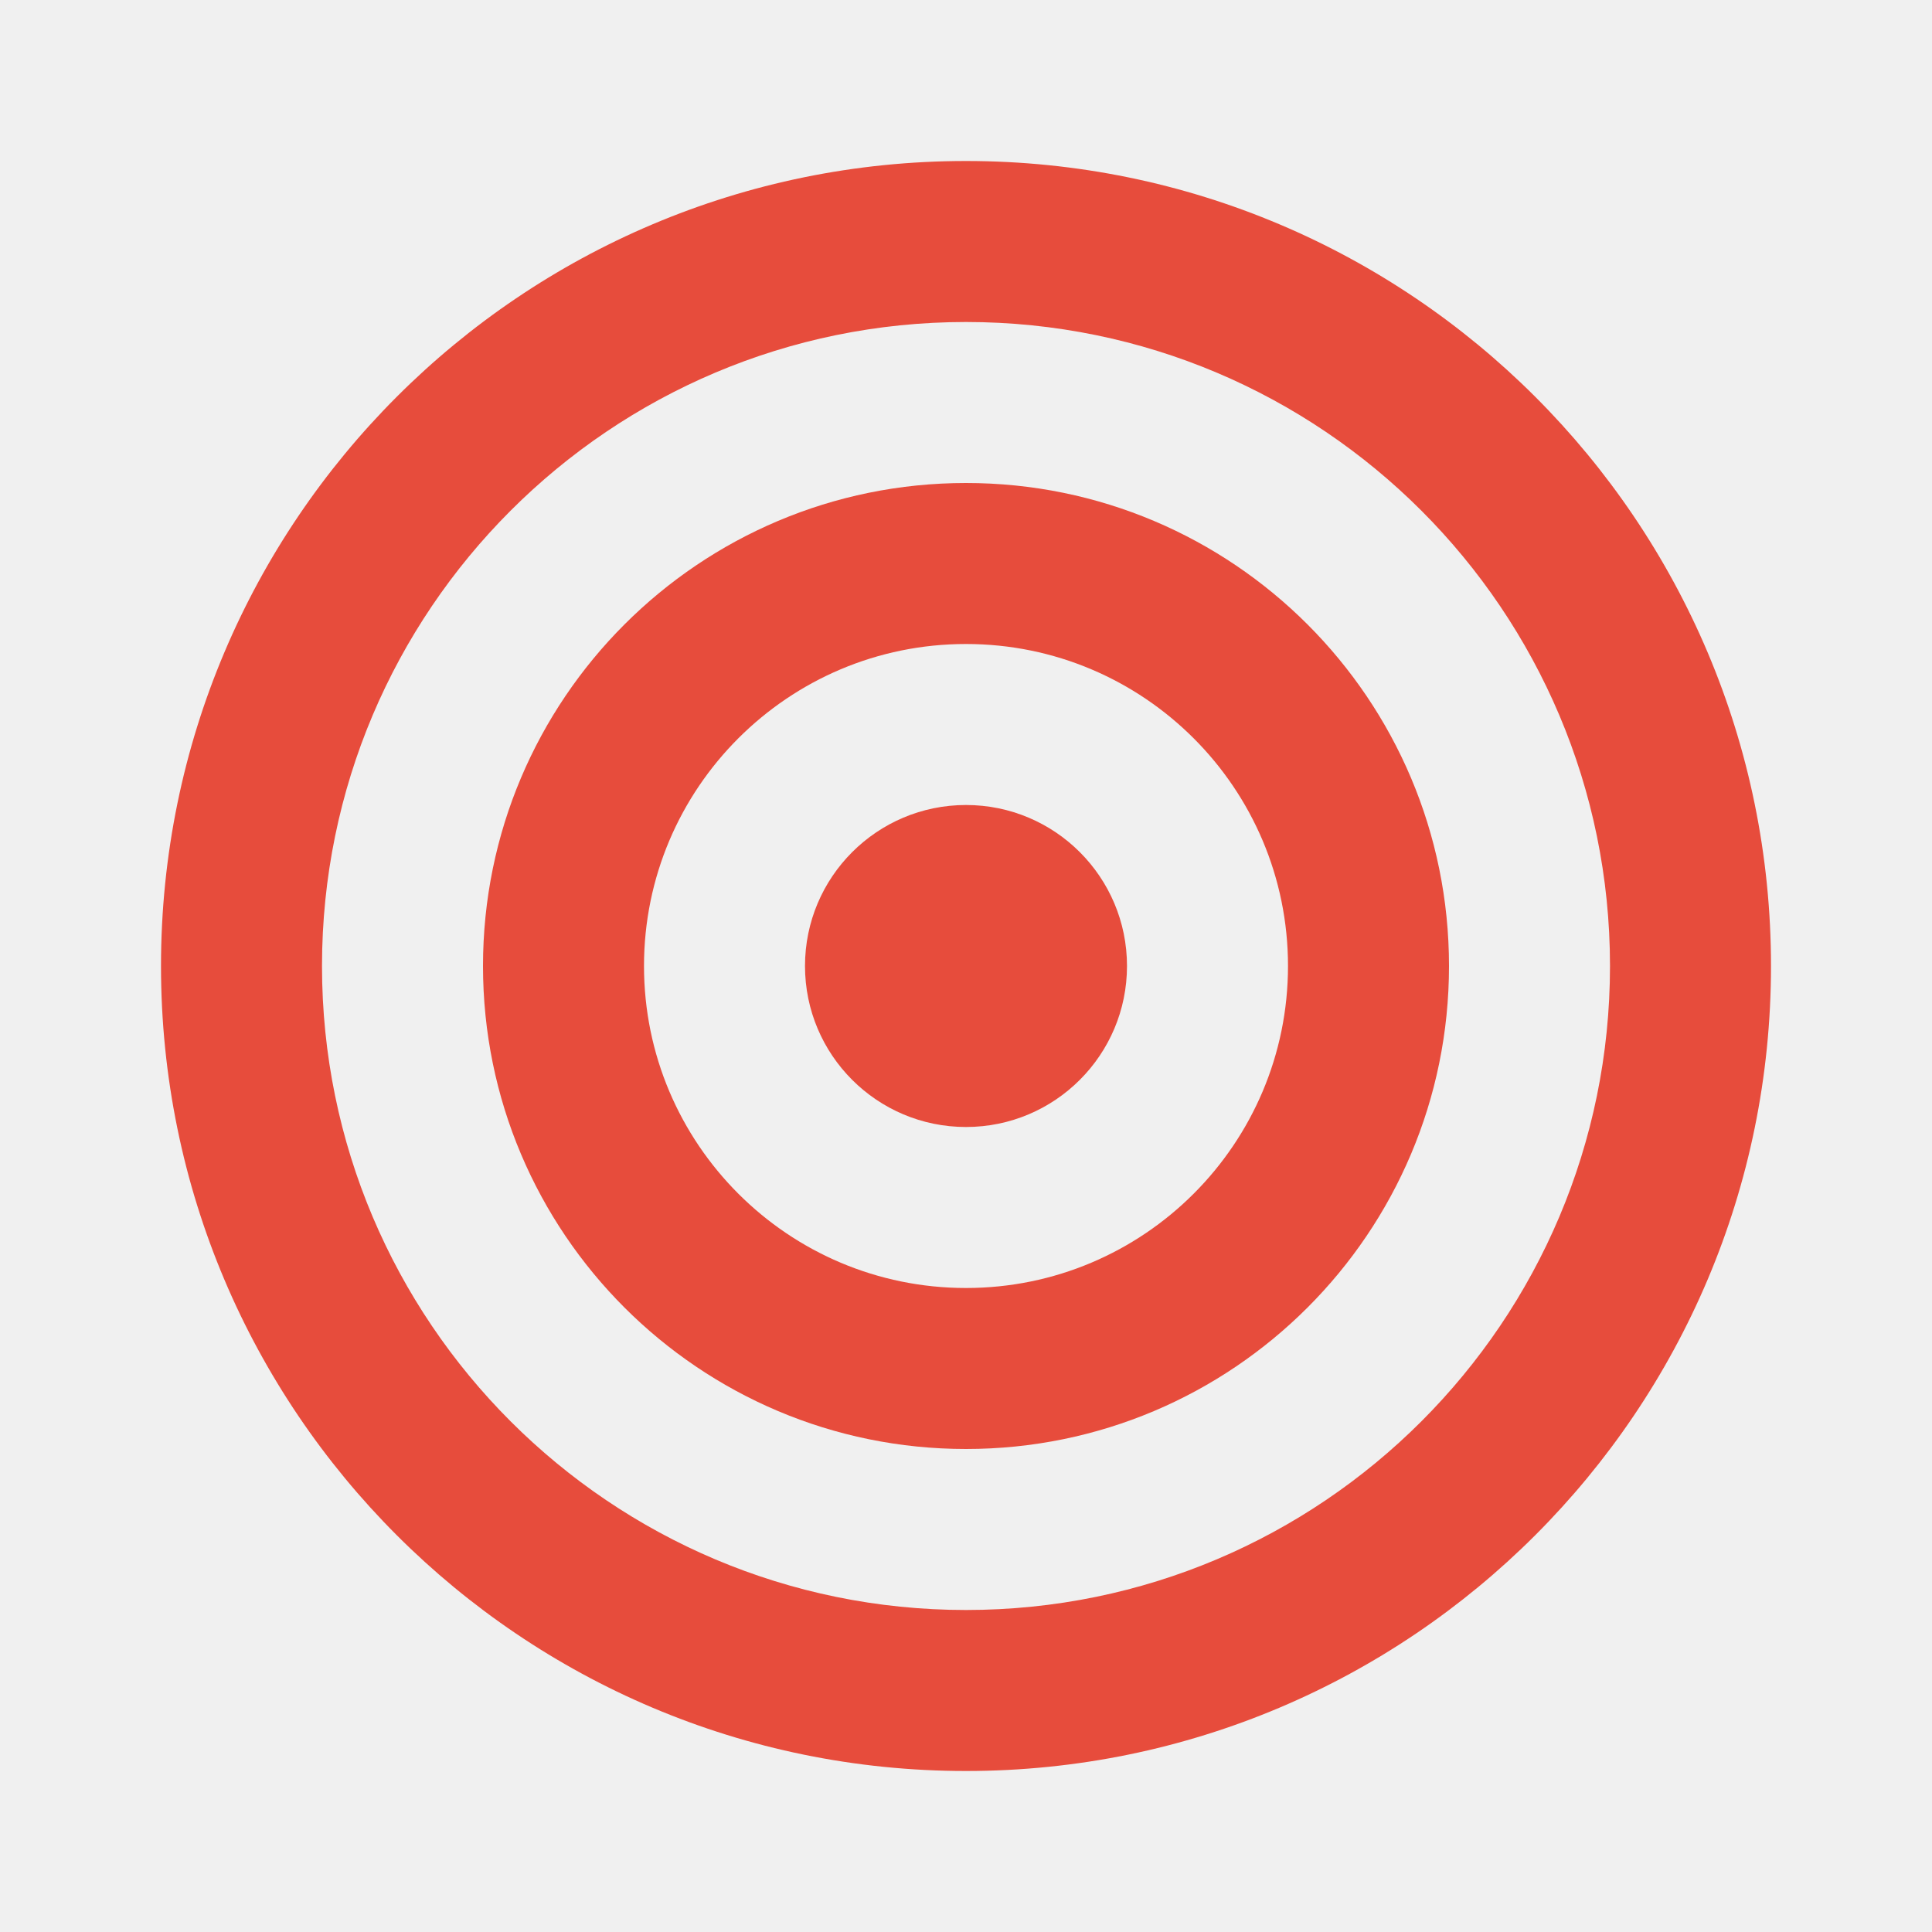
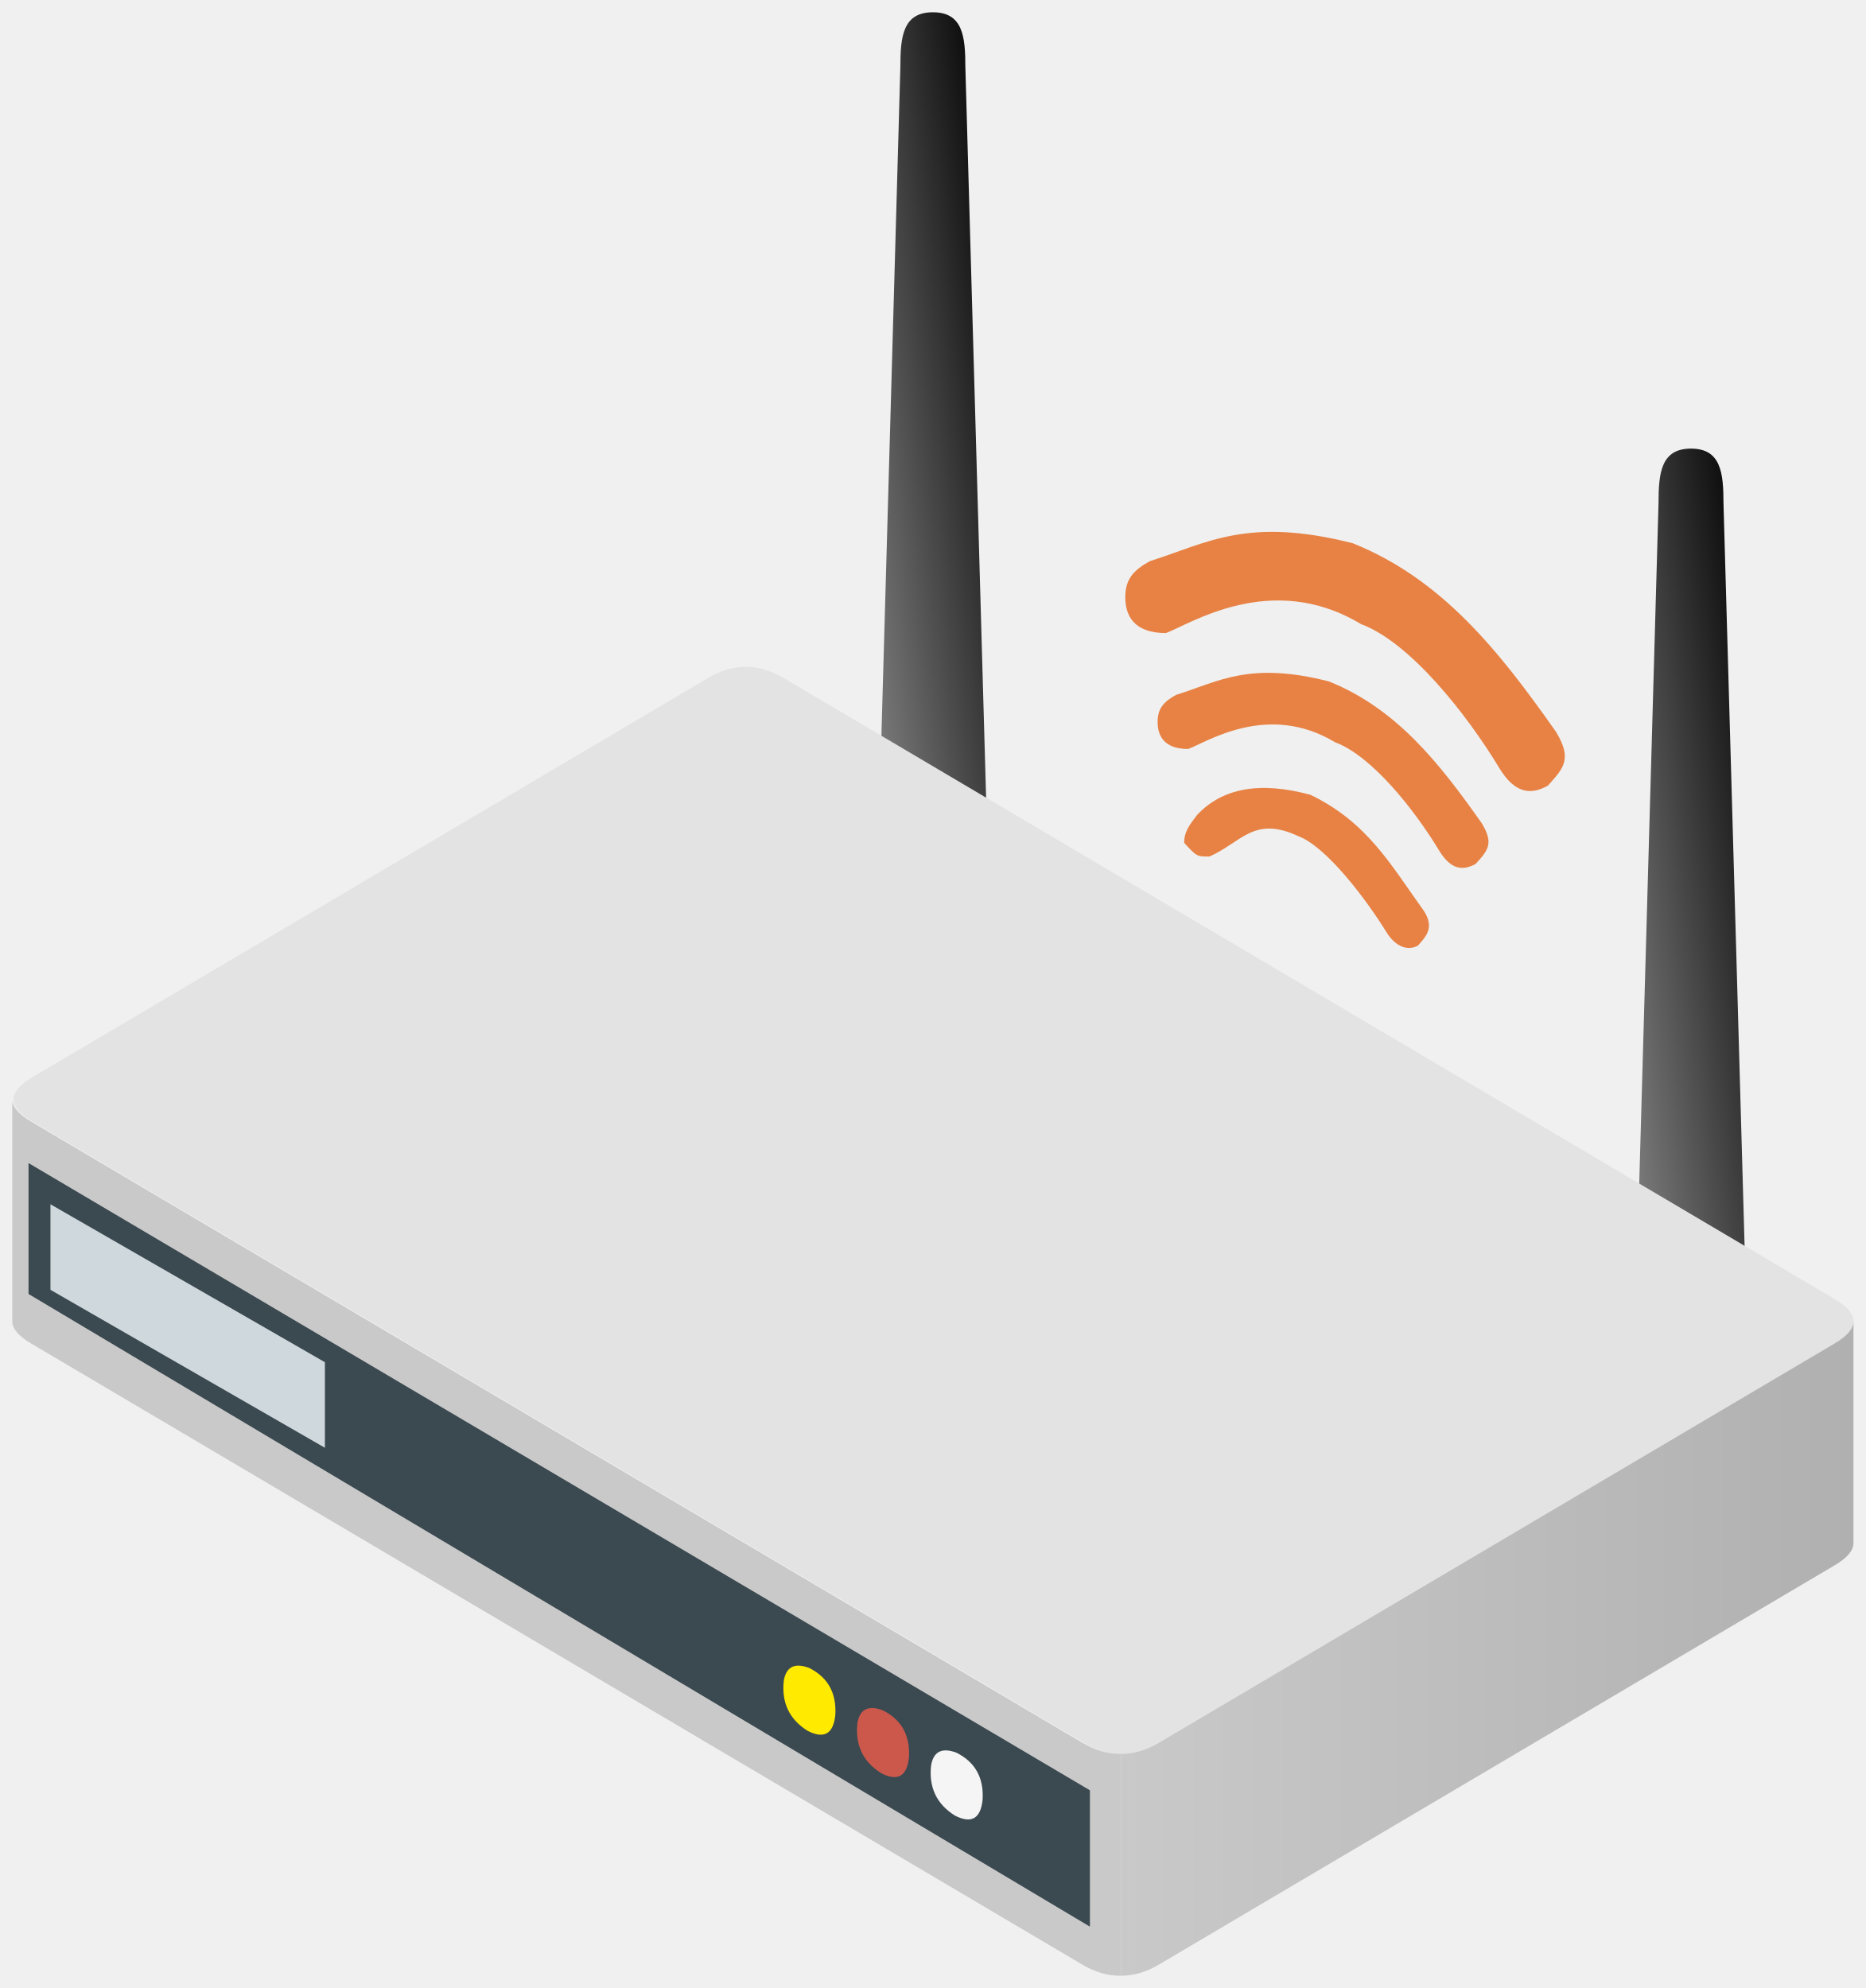
- <svg xmlns="http://www.w3.org/2000/svg" viewBox="0 0 24 24" width="24" height="24">
-   <path fill="#e74c3c" d="M12,2C6.477,2,2,6.477,2,12s4.477,10,10,10s10-4.477,10-10S17.523,2,12,2z M12,20c-4.418,0-8-3.582-8-8     s3.582-8,8-8s8,3.582,8,8S16.418,20,12,20z" />
-   <path fill="#e74c3c" d="M12,6c-3.314,0-6,2.686-6,6s2.686,6,6,6s6-2.686,6-6S15.314,6,12,6z M12,16c-2.209,0-4-1.791-4-4     s1.791-4,4-4s4,1.791,4,4S14.209,16,12,16z" />
-   <circle fill="#e74c3c" cx="12" cy="12" r="2" />
+ <svg xmlns="http://www.w3.org/2000/svg" xmlns:xlink="http://www.w3.org/1999/xlink" viewBox="0 0 76 81" fill="#fff" fill-rule="evenodd" stroke="#000" stroke-linecap="round" stroke-linejoin="round">
+   <use xlink:href="#D" x=".5" y=".5" />
+   <defs>
+     <linearGradient id="A" x1="100%" y1="0%" x2="0%" y2="100%">
+       <stop offset="0%" />
+       <stop offset="100%" stop-color="gray" />
+     </linearGradient>
+     <linearGradient id="B" x1="0%" y1="50%" x2="100%" y2="50%">
+       <stop offset="0%" stop-color="#c9c9c9" />
+       <stop offset="100%" stop-color="#b0b0b0" />
+     </linearGradient>
+     <path id="C" d="M32.403 70.025q1.002.507 1.123-.647.08-1.347-1.069-1.92-.883-.329-1.03.52-.147 1.347.976 2.047z" />
+   </defs>
+   <symbol id="D" overflow="visible">
+     <g fill="url(#A)" stroke="none">
+       <path d="M69.705 20c0-1.231-.102-2.222-1.323-2.222s-1.323.991-1.323 2.222l-.882 31.111h4.412z" />
+       <path d="M38.823 2.222C38.823.991 38.722 0 37.5 0s-1.324.991-1.324 2.222l-.882 31.111h4.412z" />
+     </g>
+     <path d="M31.41 27.119q-1.53-.904-3.059 0L.82 43.39q-1.529.904 0 1.808l42.826 25.311q1.529.904 3.059 0l27.531-16.271q1.529-.904 0-1.808L31.41 27.119" fill="#e3e3e3" stroke="none" />
+     <path d="M45.175 70.96q.765 0 1.529-.452l27.531-16.271q.765-.452.765-.904v9.04q0 .452-.765.904L46.704 79.548Q45.94 80 45.175 80z" fill="url(#B)" stroke="none" />
+     <path d="M45.175 70.96q-.792.017-1.584-.451L.765 45.198Q0 44.746 0 44.294v9.04q0 .452.765.904l42.826 25.311q.792.468 1.584.451z" fill="#c9c9c9" stroke="none" />
+     <path d="M43.897 72.445V78L.662 52.222v-5.333z" fill="#3b4950" stroke="none" />
+     <use xlink:href="#C" fill="#ffea00" stroke="none" />
+     <use xlink:href="#C" x="3" y="1.727" fill="#cc584c" stroke="none" />
+     <use xlink:href="#C" x="6" y="3.453" fill="#f5f5f5" stroke="none" />
+     <path d="M47.403 27.815c1.744-.551 2.99-1.377 6.229-.551 2.741 1.101 4.485 3.304 6.229 5.782.498.826.249 1.101-.249 1.652-.498.275-.997.275-1.495-.551-.997-1.652-2.741-3.855-4.236-4.405-2.741-1.652-5.233 0-5.98.275-.997 0-1.246-.551-1.246-1.101s.249-.826.748-1.101zm.845 4.907c1.029-1.117 2.574-1.397 4.633-.838 2.316 1.117 3.267 2.843 4.633 4.749.39.635.133.973-.257 1.397-.39.212-.897.077-1.287-.559-.78-1.27-2.433-3.487-3.603-3.91-1.802-.838-2.316.279-3.603.838-.515 0-.515 0-1.029-.559 0-.423.187-.692.515-1.117zM46.33 22.367c2.317-.732 3.972-1.829 8.276-.732 3.641 1.463 5.959 4.389 8.276 7.682.662 1.097.331 1.463-.331 2.195-.662.366-1.324.366-1.986-.731-1.324-2.195-3.641-5.121-5.627-5.853-3.641-2.195-6.952 0-7.945.366-1.324 0-1.655-.732-1.655-1.463s.331-1.097.993-1.463z" stroke="none" fill="#e78244" />
+     <path d="M12.735 55.003v3.486l-11.18-6.436v-3.486z" fill="#cfd8dc" stroke="none" />
+   </symbol>
</svg>
